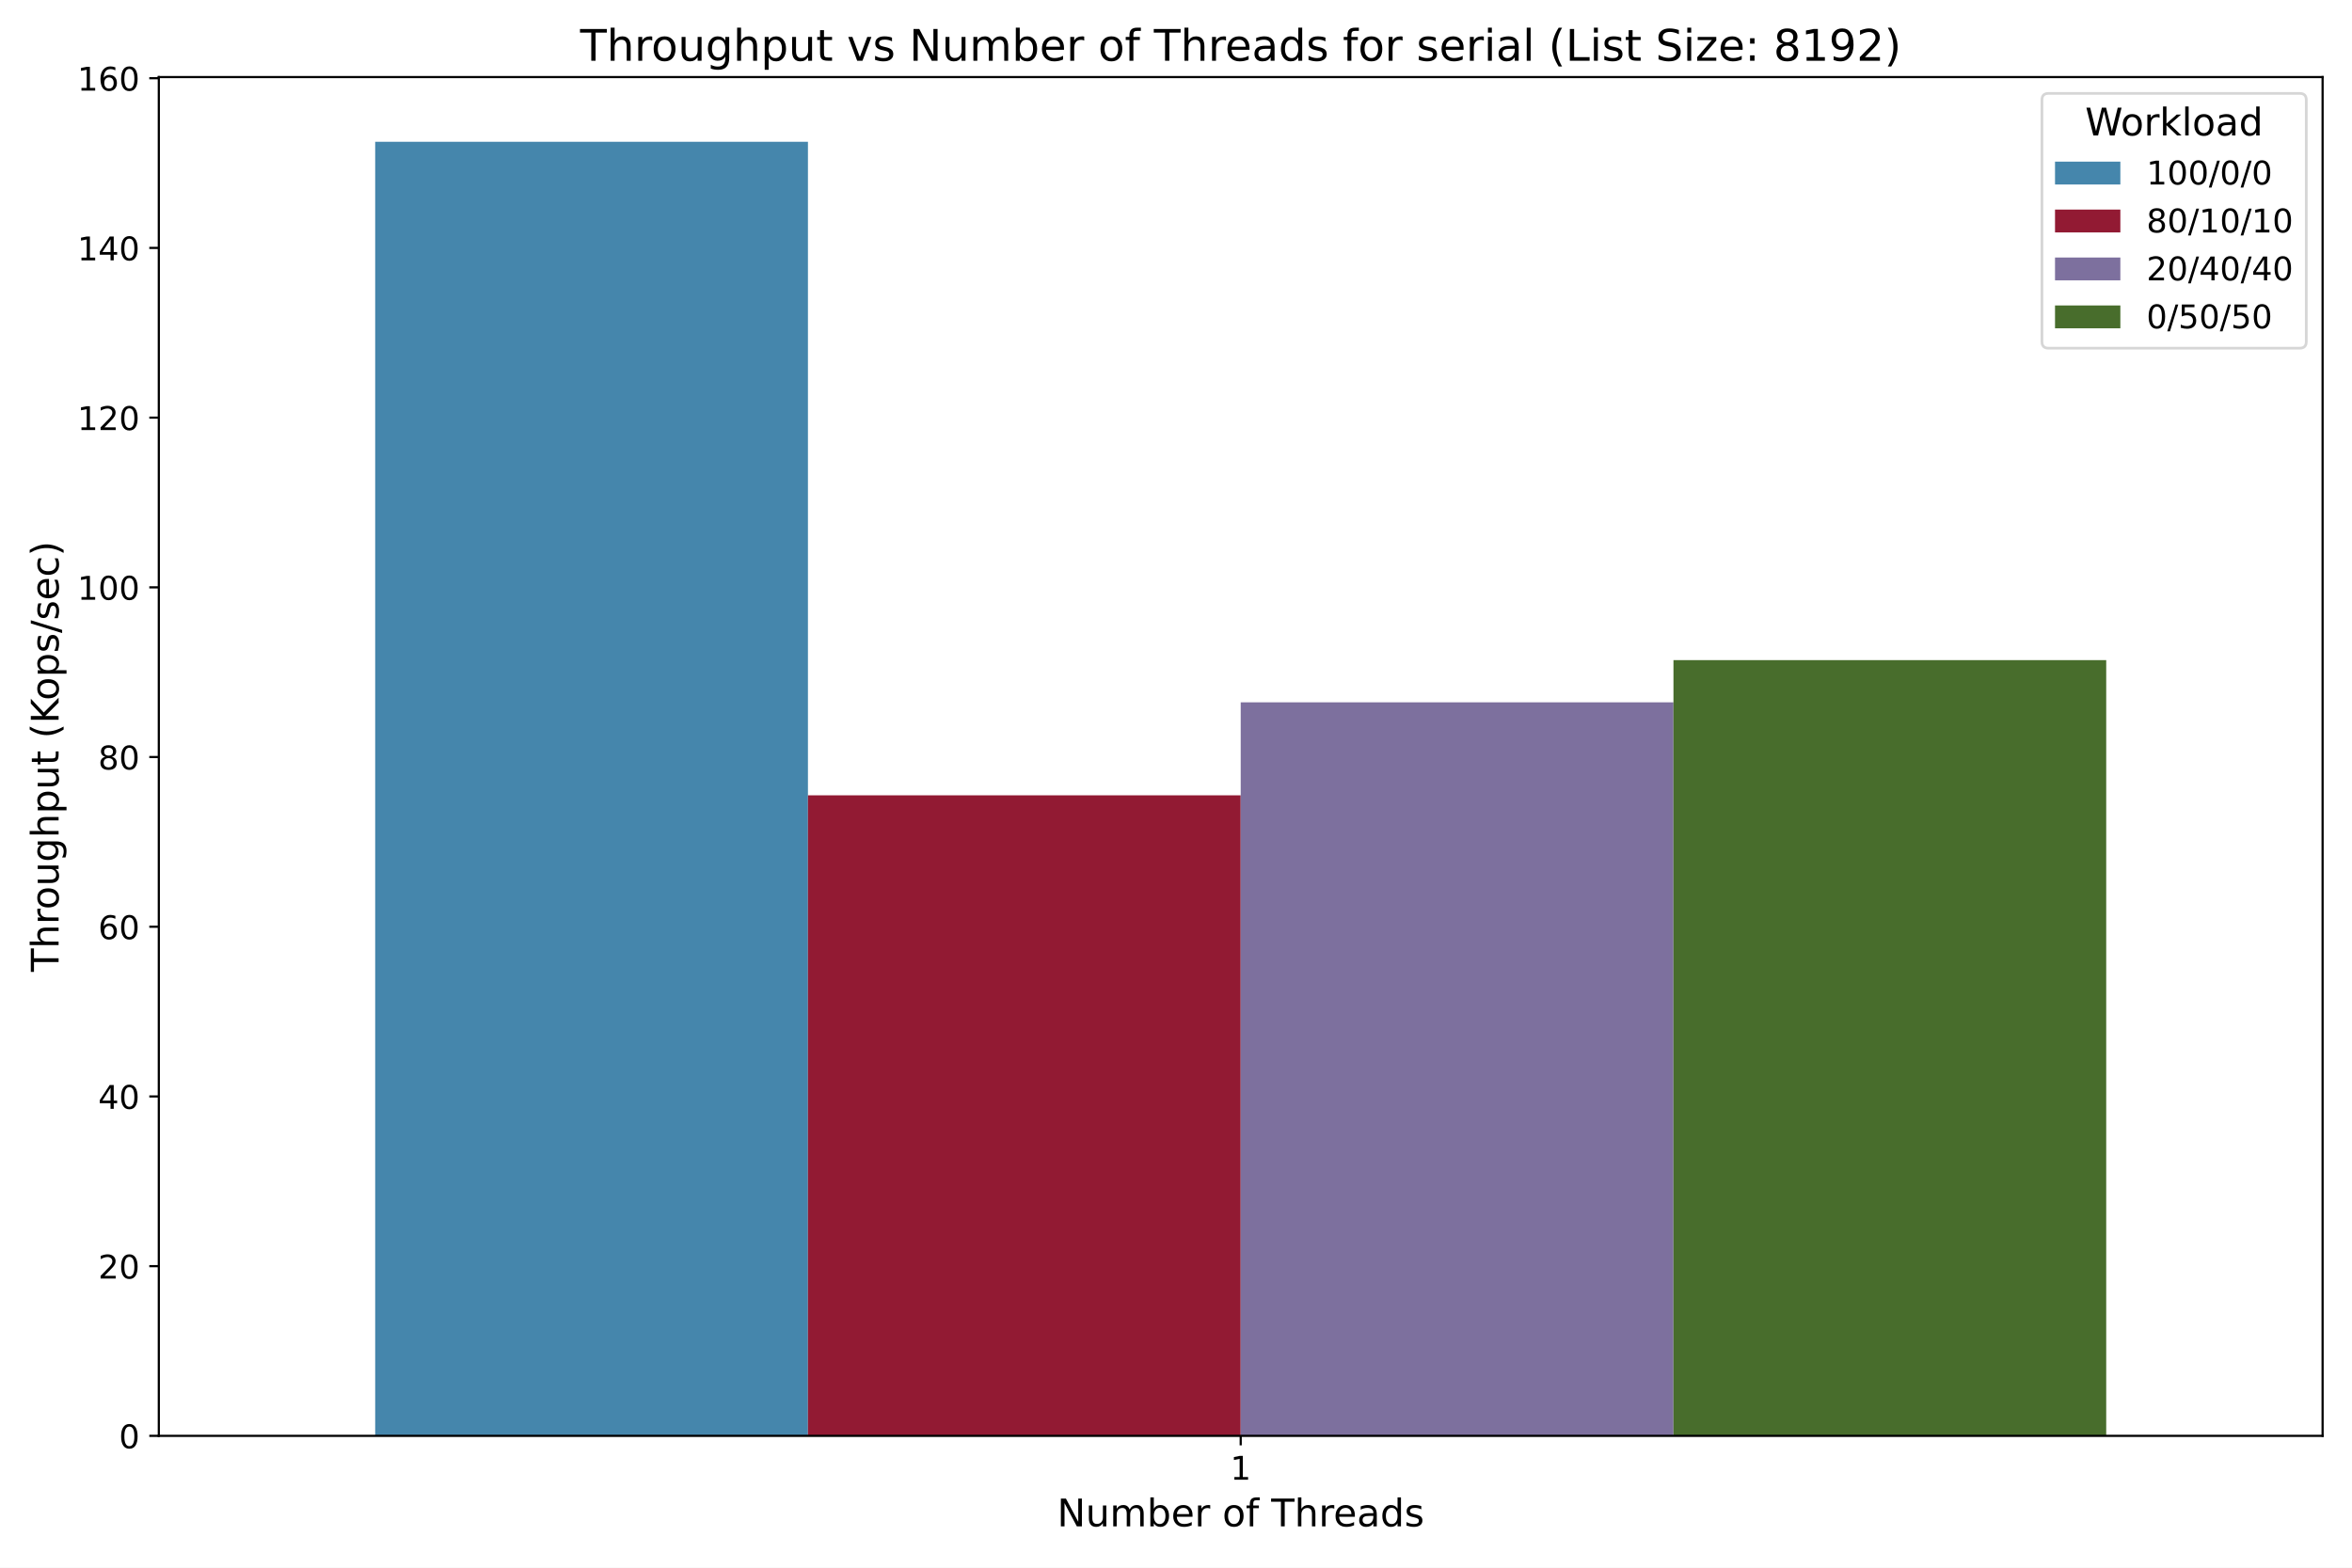
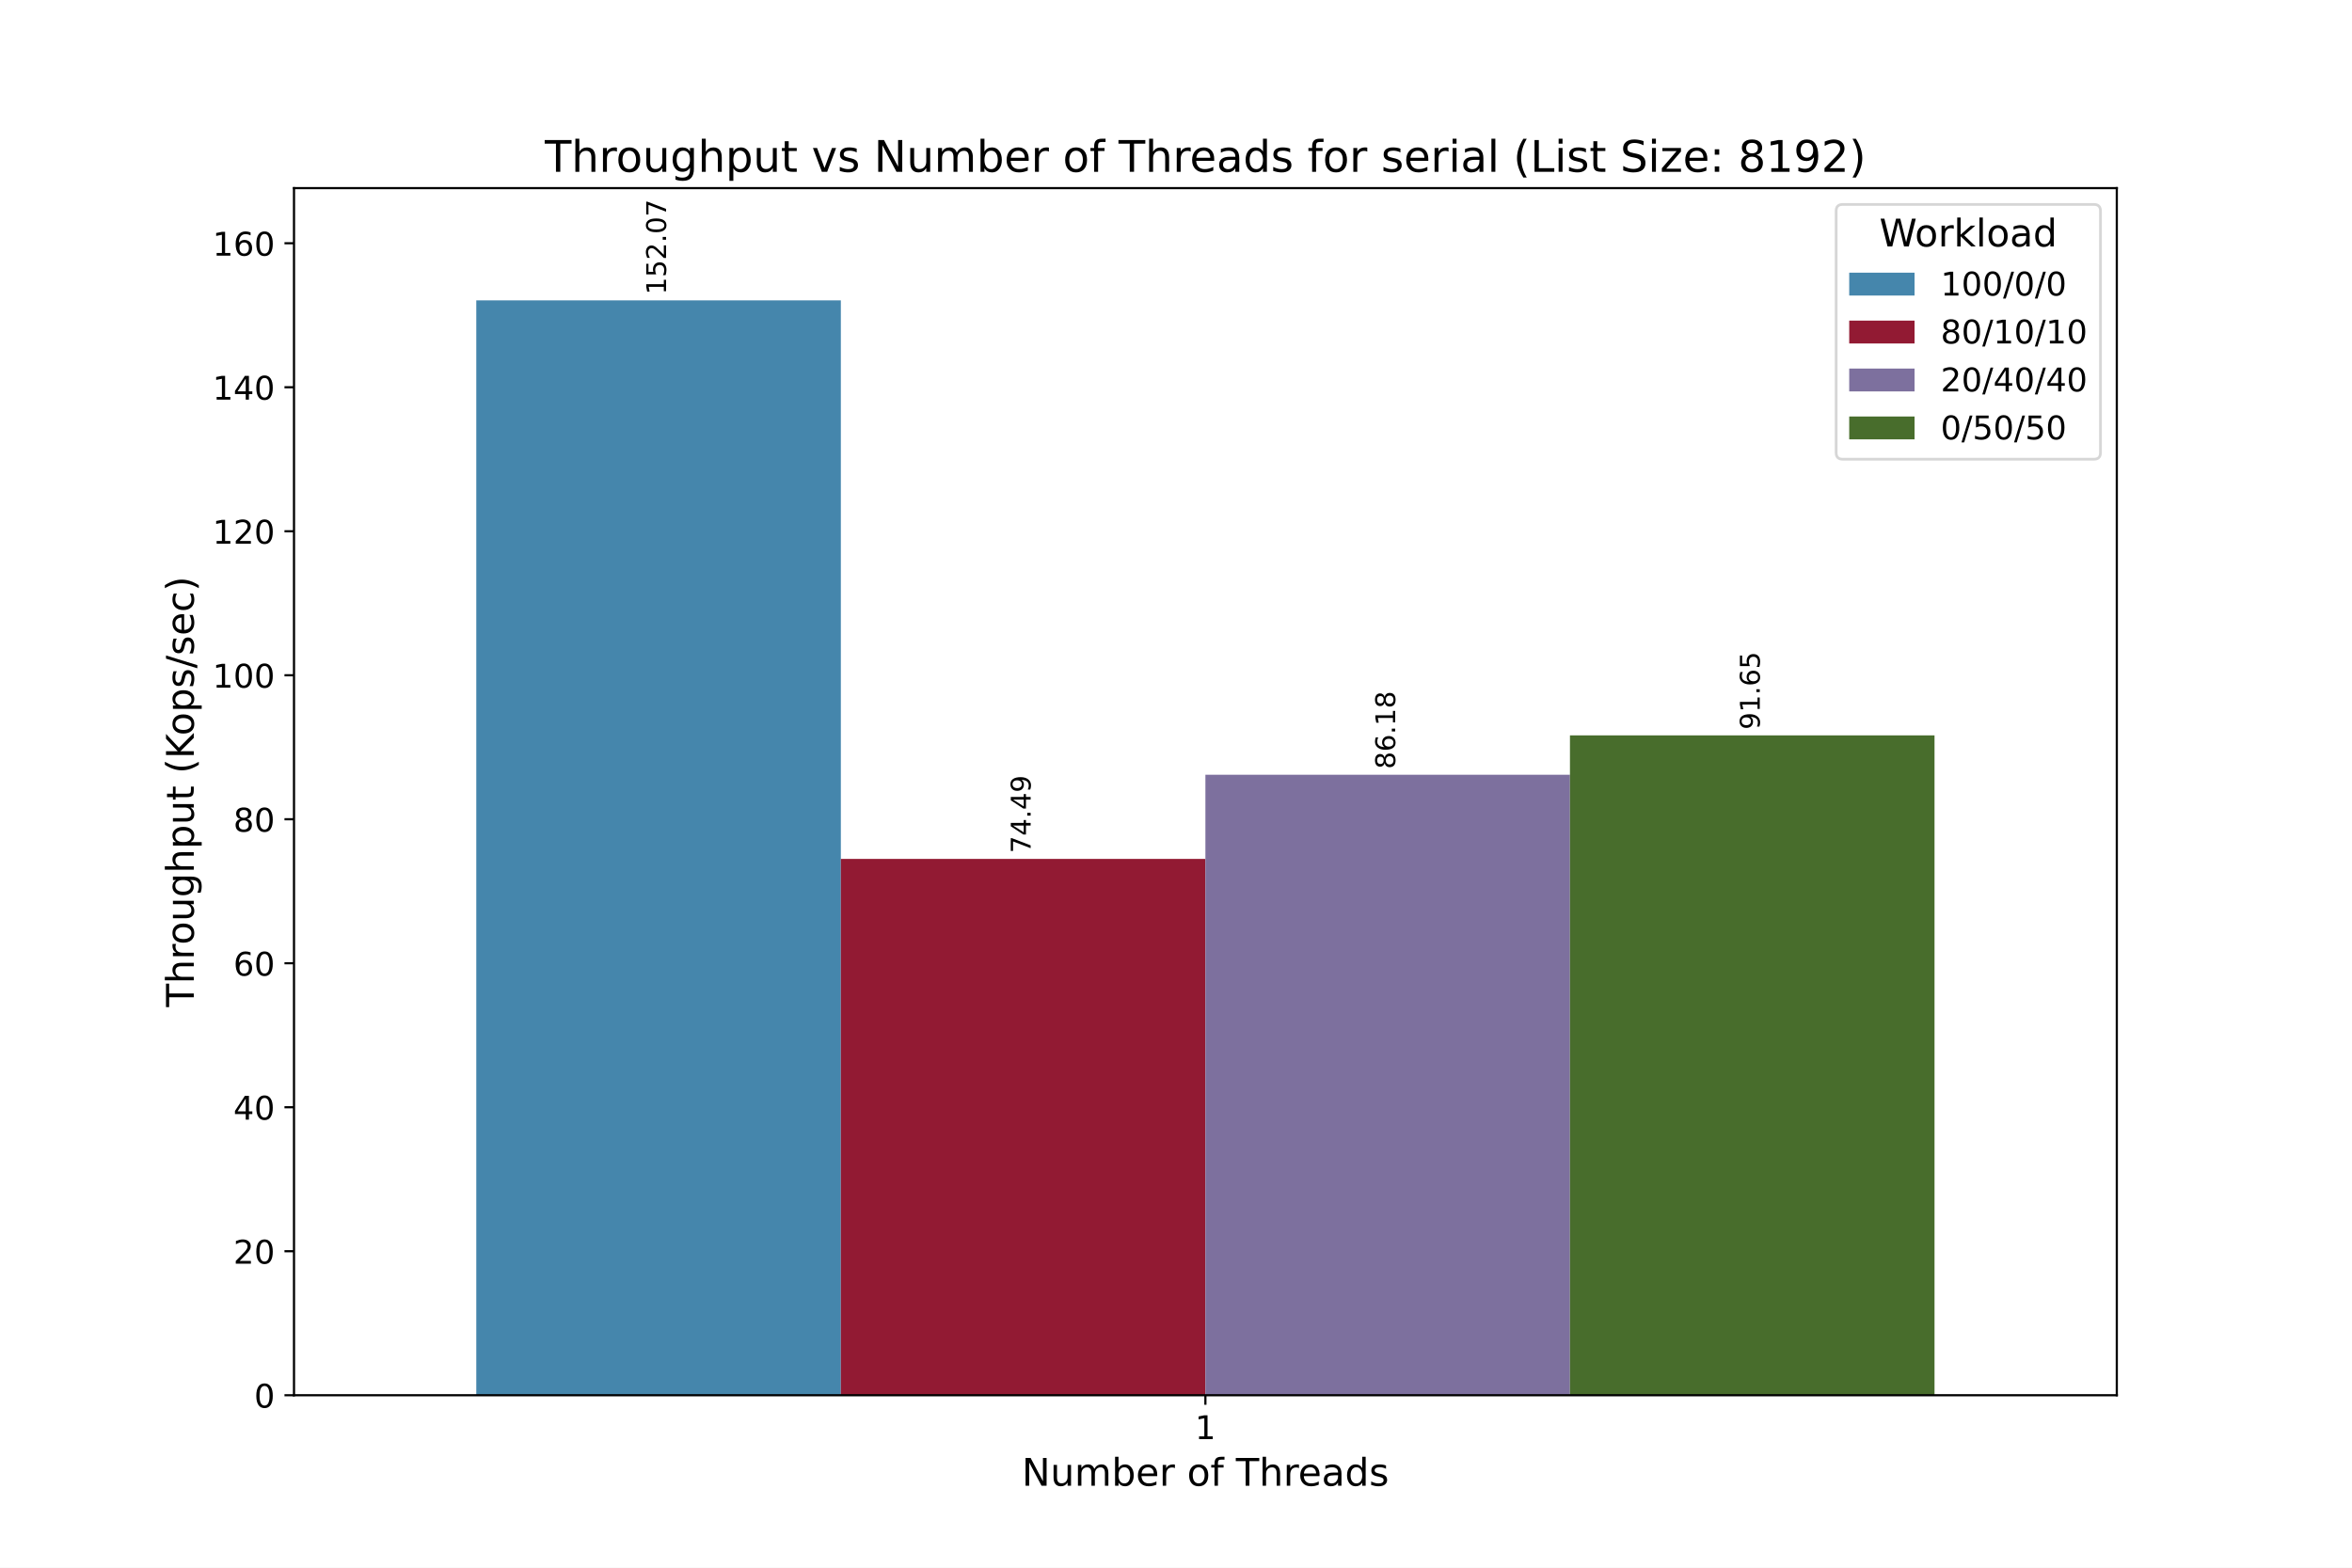
<svg xmlns="http://www.w3.org/2000/svg" xmlns:xlink="http://www.w3.org/1999/xlink" width="864pt" height="576pt" viewBox="0 0 864 576" version="1.1">
  <defs>
    <style type="text/css">*{stroke-linejoin: round; stroke-linecap: butt}</style>
  </defs>
  <g id="figure_1">
    <g id="patch_1">
      <path d="M 0 576  L 864 576  L 864 0  L 0 0  z " style="fill: #ffffff" />
    </g>
    <g id="axes_1">
      <g id="patch_2">
-         <path d="M 58.34 527.56  L 853.2 527.56  L 853.2 28.32  L 58.34 28.32  z " style="fill: #ffffff" />
+         <path d="M 108 512.64  L 777.6 512.64  L 777.6 69.12  L 108 69.12  z " style="fill: #ffffff" />
      </g>
      <g id="patch_3">
-         <path d="M 137.826 527.56  L 296.798 527.56  L 296.798 52.093  L 137.826 52.093  z " clip-path="url(#p1620cf56f3)" style="fill: #4586ac" />
+         <path d="M 174.96 512.64  L 308.88 512.64  L 308.88 110.354  L 174.96 110.354  z " clip-path="url(#p31a8558751)" style="fill: #4586ac" />
      </g>
      <g id="patch_4">
-         <path d="M 296.798 527.56  L 455.77 527.56  L 455.77 292.212  L 296.798 292.212  z " clip-path="url(#p1620cf56f3)" style="fill: #921a33" />
+         <path d="M 308.88 512.64  L 442.8 512.64  L 442.8 315.584  L 308.88 315.584  z " clip-path="url(#p31a8558751)" style="fill: #921a33" />
      </g>
      <g id="patch_5">
-         <path d="M 455.77 527.56  L 614.742 527.56  L 614.742 258.043  L 455.77 258.043  z " clip-path="url(#p1620cf56f3)" style="fill: #7d709e" />
+         <path d="M 442.8 512.64  L 576.72 512.64  L 576.72 284.66  L 442.8 284.66  z " clip-path="url(#p31a8558751)" style="fill: #7d709e" />
      </g>
      <g id="patch_6">
-         <path d="M 614.742 527.56  L 773.714 527.56  L 773.714 242.548  L 614.742 242.548  z " clip-path="url(#p1620cf56f3)" style="fill: #486d2c" />
+         <path d="M 576.72 512.64  L 710.64 512.64  L 710.64 270.189  L 576.72 270.189  z " clip-path="url(#p31a8558751)" style="fill: #486d2c" />
      </g>
      <g id="patch_7">
-         <path d="M 455.77 527.56  L 455.77 527.56  L 455.77 527.56  L 455.77 527.56  z " clip-path="url(#p1620cf56f3)" style="fill: #4586ac" />
+         <path d="M 442.8 512.64  L 442.8 512.64  L 442.8 512.64  L 442.8 512.64  z " clip-path="url(#p31a8558751)" style="fill: #4586ac" />
      </g>
      <g id="patch_8">
-         <path d="M 455.77 527.56  L 455.77 527.56  L 455.77 527.56  L 455.77 527.56  z " clip-path="url(#p1620cf56f3)" style="fill: #921a33" />
+         <path d="M 442.8 512.64  L 442.8 512.64  L 442.8 512.64  L 442.8 512.64  z " clip-path="url(#p31a8558751)" style="fill: #921a33" />
      </g>
      <g id="patch_9">
-         <path d="M 455.77 527.56  L 455.77 527.56  L 455.77 527.56  L 455.77 527.56  z " clip-path="url(#p1620cf56f3)" style="fill: #7d709e" />
+         <path d="M 442.8 512.64  L 442.8 512.64  L 442.8 512.64  L 442.8 512.64  z " clip-path="url(#p31a8558751)" style="fill: #7d709e" />
      </g>
      <g id="patch_10">
-         <path d="M 455.77 527.56  L 455.77 527.56  L 455.77 527.56  L 455.77 527.56  z " clip-path="url(#p1620cf56f3)" style="fill: #486d2c" />
+         <path d="M 442.8 512.64  L 442.8 512.64  L 442.8 512.64  L 442.8 512.64  z " clip-path="url(#p31a8558751)" style="fill: #486d2c" />
      </g>
      <g id="matplotlib.axis_1">
        <g id="xtick_1">
          <g id="line2d_1">
            <defs>
-               <path id="m65a000c7be" d="M 0 0  L 0 3.5  " style="stroke: #000000; stroke-width: 0.8" />
+               <path id="m725645583b" d="M 0 0  L 0 3.5  " style="stroke: #000000; stroke-width: 0.8" />
            </defs>
            <g>
-               <use xlink:href="#m65a000c7be" x="455.77" y="527.56" style="stroke: #000000; stroke-width: 0.8" />
+               <use xlink:href="#m725645583b" x="442.8" y="512.64" style="stroke: #000000; stroke-width: 0.8" />
            </g>
          </g>
          <g id="text_1">
-             <g transform="translate(451.9525 543.6781) scale(0.12 -0.12)">
+             <g transform="translate(438.9825 528.7581) scale(0.12 -0.12)">
              <defs>
                <path id="DejaVuSans-31" d="M 794 531  L 1825 531  L 1825 4091  L 703 3866  L 703 4441  L 1819 4666  L 2450 4666  L 2450 531  L 3481 531  L 3481 0  L 794 0  L 794 531  z " transform="scale(0.015625)" />
              </defs>
              <use xlink:href="#DejaVuSans-31" />
            </g>
          </g>
        </g>
        <g id="text_2">
-           <g transform="translate(388.3338 560.8116) scale(0.14 -0.14)">
+           <g transform="translate(375.3637 545.8916) scale(0.14 -0.14)">
            <defs>
              <path id="DejaVuSans-4e" d="M 628 4666  L 1478 4666  L 3547 763  L 3547 4666  L 4159 4666  L 4159 0  L 3309 0  L 1241 3903  L 1241 0  L 628 0  L 628 4666  z " transform="scale(0.015625)" />
              <path id="DejaVuSans-75" d="M 544 1381  L 544 3500  L 1119 3500  L 1119 1403  Q 1119 906 1312 657  Q 1506 409 1894 409  Q 2359 409 2629 706  Q 2900 1003 2900 1516  L 2900 3500  L 3475 3500  L 3475 0  L 2900 0  L 2900 538  Q 2691 219 2414 64  Q 2138 -91 1772 -91  Q 1169 -91 856 284  Q 544 659 544 1381  z M 1991 3584  L 1991 3584  z " transform="scale(0.015625)" />
              <path id="DejaVuSans-6d" d="M 3328 2828  Q 3544 3216 3844 3400  Q 4144 3584 4550 3584  Q 5097 3584 5394 3201  Q 5691 2819 5691 2113  L 5691 0  L 5113 0  L 5113 2094  Q 5113 2597 4934 2840  Q 4756 3084 4391 3084  Q 3944 3084 3684 2787  Q 3425 2491 3425 1978  L 3425 0  L 2847 0  L 2847 2094  Q 2847 2600 2669 2842  Q 2491 3084 2119 3084  Q 1678 3084 1418 2786  Q 1159 2488 1159 1978  L 1159 0  L 581 0  L 581 3500  L 1159 3500  L 1159 2956  Q 1356 3278 1631 3431  Q 1906 3584 2284 3584  Q 2666 3584 2933 3390  Q 3200 3197 3328 2828  z " transform="scale(0.015625)" />
              <path id="DejaVuSans-62" d="M 3116 1747  Q 3116 2381 2855 2742  Q 2594 3103 2138 3103  Q 1681 3103 1420 2742  Q 1159 2381 1159 1747  Q 1159 1113 1420 752  Q 1681 391 2138 391  Q 2594 391 2855 752  Q 3116 1113 3116 1747  z M 1159 2969  Q 1341 3281 1617 3432  Q 1894 3584 2278 3584  Q 2916 3584 3314 3078  Q 3713 2572 3713 1747  Q 3713 922 3314 415  Q 2916 -91 2278 -91  Q 1894 -91 1617 61  Q 1341 213 1159 525  L 1159 0  L 581 0  L 581 4863  L 1159 4863  L 1159 2969  z " transform="scale(0.015625)" />
              <path id="DejaVuSans-65" d="M 3597 1894  L 3597 1613  L 953 1613  Q 991 1019 1311 708  Q 1631 397 2203 397  Q 2534 397 2845 478  Q 3156 559 3463 722  L 3463 178  Q 3153 47 2828 -22  Q 2503 -91 2169 -91  Q 1331 -91 842 396  Q 353 884 353 1716  Q 353 2575 817 3079  Q 1281 3584 2069 3584  Q 2775 3584 3186 3129  Q 3597 2675 3597 1894  z M 3022 2063  Q 3016 2534 2758 2815  Q 2500 3097 2075 3097  Q 1594 3097 1305 2825  Q 1016 2553 972 2059  L 3022 2063  z " transform="scale(0.015625)" />
              <path id="DejaVuSans-72" d="M 2631 2963  Q 2534 3019 2420 3045  Q 2306 3072 2169 3072  Q 1681 3072 1420 2755  Q 1159 2438 1159 1844  L 1159 0  L 581 0  L 581 3500  L 1159 3500  L 1159 2956  Q 1341 3275 1631 3429  Q 1922 3584 2338 3584  Q 2397 3584 2469 3576  Q 2541 3569 2628 3553  L 2631 2963  z " transform="scale(0.015625)" />
              <path id="DejaVuSans-20" transform="scale(0.015625)" />
              <path id="DejaVuSans-6f" d="M 1959 3097  Q 1497 3097 1228 2736  Q 959 2375 959 1747  Q 959 1119 1226 758  Q 1494 397 1959 397  Q 2419 397 2687 759  Q 2956 1122 2956 1747  Q 2956 2369 2687 2733  Q 2419 3097 1959 3097  z M 1959 3584  Q 2709 3584 3137 3096  Q 3566 2609 3566 1747  Q 3566 888 3137 398  Q 2709 -91 1959 -91  Q 1206 -91 779 398  Q 353 888 353 1747  Q 353 2609 779 3096  Q 1206 3584 1959 3584  z " transform="scale(0.015625)" />
              <path id="DejaVuSans-66" d="M 2375 4863  L 2375 4384  L 1825 4384  Q 1516 4384 1395 4259  Q 1275 4134 1275 3809  L 1275 3500  L 2222 3500  L 2222 3053  L 1275 3053  L 1275 0  L 697 0  L 697 3053  L 147 3053  L 147 3500  L 697 3500  L 697 3744  Q 697 4328 969 4595  Q 1241 4863 1831 4863  L 2375 4863  z " transform="scale(0.015625)" />
              <path id="DejaVuSans-54" d="M -19 4666  L 3928 4666  L 3928 4134  L 2272 4134  L 2272 0  L 1638 0  L 1638 4134  L -19 4134  L -19 4666  z " transform="scale(0.015625)" />
              <path id="DejaVuSans-68" d="M 3513 2113  L 3513 0  L 2938 0  L 2938 2094  Q 2938 2591 2744 2837  Q 2550 3084 2163 3084  Q 1697 3084 1428 2787  Q 1159 2491 1159 1978  L 1159 0  L 581 0  L 581 4863  L 1159 4863  L 1159 2956  Q 1366 3272 1645 3428  Q 1925 3584 2291 3584  Q 2894 3584 3203 3211  Q 3513 2838 3513 2113  z " transform="scale(0.015625)" />
              <path id="DejaVuSans-61" d="M 2194 1759  Q 1497 1759 1228 1600  Q 959 1441 959 1056  Q 959 750 1161 570  Q 1363 391 1709 391  Q 2188 391 2477 730  Q 2766 1069 2766 1631  L 2766 1759  L 2194 1759  z M 3341 1997  L 3341 0  L 2766 0  L 2766 531  Q 2569 213 2275 61  Q 1981 -91 1556 -91  Q 1019 -91 701 211  Q 384 513 384 1019  Q 384 1609 779 1909  Q 1175 2209 1959 2209  L 2766 2209  L 2766 2266  Q 2766 2663 2505 2880  Q 2244 3097 1772 3097  Q 1472 3097 1187 3025  Q 903 2953 641 2809  L 641 3341  Q 956 3463 1253 3523  Q 1550 3584 1831 3584  Q 2591 3584 2966 3190  Q 3341 2797 3341 1997  z " transform="scale(0.015625)" />
              <path id="DejaVuSans-64" d="M 2906 2969  L 2906 4863  L 3481 4863  L 3481 0  L 2906 0  L 2906 525  Q 2725 213 2448 61  Q 2172 -91 1784 -91  Q 1150 -91 751 415  Q 353 922 353 1747  Q 353 2572 751 3078  Q 1150 3584 1784 3584  Q 2172 3584 2448 3432  Q 2725 3281 2906 2969  z M 947 1747  Q 947 1113 1208 752  Q 1469 391 1925 391  Q 2381 391 2643 752  Q 2906 1113 2906 1747  Q 2906 2381 2643 2742  Q 2381 3103 1925 3103  Q 1469 3103 1208 2742  Q 947 2381 947 1747  z " transform="scale(0.015625)" />
              <path id="DejaVuSans-73" d="M 2834 3397  L 2834 2853  Q 2591 2978 2328 3040  Q 2066 3103 1784 3103  Q 1356 3103 1142 2972  Q 928 2841 928 2578  Q 928 2378 1081 2264  Q 1234 2150 1697 2047  L 1894 2003  Q 2506 1872 2764 1633  Q 3022 1394 3022 966  Q 3022 478 2636 193  Q 2250 -91 1575 -91  Q 1294 -91 989 -36  Q 684 19 347 128  L 347 722  Q 666 556 975 473  Q 1284 391 1588 391  Q 1994 391 2212 530  Q 2431 669 2431 922  Q 2431 1156 2273 1281  Q 2116 1406 1581 1522  L 1381 1569  Q 847 1681 609 1914  Q 372 2147 372 2553  Q 372 3047 722 3315  Q 1072 3584 1716 3584  Q 2034 3584 2315 3537  Q 2597 3491 2834 3397  z " transform="scale(0.015625)" />
            </defs>
            <use xlink:href="#DejaVuSans-4e" />
            <use xlink:href="#DejaVuSans-75" x="74.805" />
            <use xlink:href="#DejaVuSans-6d" x="138.184" />
            <use xlink:href="#DejaVuSans-62" x="235.596" />
            <use xlink:href="#DejaVuSans-65" x="299.072" />
            <use xlink:href="#DejaVuSans-72" x="360.596" />
            <use xlink:href="#DejaVuSans-20" x="401.709" />
            <use xlink:href="#DejaVuSans-6f" x="433.496" />
            <use xlink:href="#DejaVuSans-66" x="494.678" />
            <use xlink:href="#DejaVuSans-20" x="529.883" />
            <use xlink:href="#DejaVuSans-54" x="561.67" />
            <use xlink:href="#DejaVuSans-68" x="622.754" />
            <use xlink:href="#DejaVuSans-72" x="686.133" />
            <use xlink:href="#DejaVuSans-65" x="724.996" />
            <use xlink:href="#DejaVuSans-61" x="786.52" />
            <use xlink:href="#DejaVuSans-64" x="847.799" />
            <use xlink:href="#DejaVuSans-73" x="911.275" />
          </g>
        </g>
      </g>
      <g id="matplotlib.axis_2">
        <g id="ytick_1">
          <g id="line2d_2">
            <defs>
-               <path id="mfe650f773d" d="M 0 0  L -3.5 0  " style="stroke: #000000; stroke-width: 0.8" />
+               <path id="m26268c072b" d="M 0 0  L -3.5 0  " style="stroke: #000000; stroke-width: 0.8" />
            </defs>
            <g>
-               <use xlink:href="#mfe650f773d" x="58.34" y="527.56" style="stroke: #000000; stroke-width: 0.8" />
+               <use xlink:href="#m26268c072b" x="108" y="512.64" style="stroke: #000000; stroke-width: 0.8" />
            </g>
          </g>
          <g id="text_3">
-             <g transform="translate(43.705 532.1191) scale(0.12 -0.12)">
+             <g transform="translate(93.365 517.1991) scale(0.12 -0.12)">
              <defs>
                <path id="DejaVuSans-30" d="M 2034 4250  Q 1547 4250 1301 3770  Q 1056 3291 1056 2328  Q 1056 1369 1301 889  Q 1547 409 2034 409  Q 2525 409 2770 889  Q 3016 1369 3016 2328  Q 3016 3291 2770 3770  Q 2525 4250 2034 4250  z M 2034 4750  Q 2819 4750 3233 4129  Q 3647 3509 3647 2328  Q 3647 1150 3233 529  Q 2819 -91 2034 -91  Q 1250 -91 836 529  Q 422 1150 422 2328  Q 422 3509 836 4129  Q 1250 4750 2034 4750  z " transform="scale(0.015625)" />
              </defs>
              <use xlink:href="#DejaVuSans-30" />
            </g>
          </g>
        </g>
        <g id="ytick_2">
          <g id="line2d_3">
            <g>
-               <use xlink:href="#mfe650f773d" x="58.34" y="465.208" style="stroke: #000000; stroke-width: 0.8" />
+               <use xlink:href="#m26268c072b" x="108" y="459.732" style="stroke: #000000; stroke-width: 0.8" />
            </g>
          </g>
          <g id="text_4">
-             <g transform="translate(36.07 469.7669) scale(0.12 -0.12)">
+             <g transform="translate(85.73 464.2911) scale(0.12 -0.12)">
              <defs>
                <path id="DejaVuSans-32" d="M 1228 531  L 3431 531  L 3431 0  L 469 0  L 469 531  Q 828 903 1448 1529  Q 2069 2156 2228 2338  Q 2531 2678 2651 2914  Q 2772 3150 2772 3378  Q 2772 3750 2511 3984  Q 2250 4219 1831 4219  Q 1534 4219 1204 4116  Q 875 4013 500 3803  L 500 4441  Q 881 4594 1212 4672  Q 1544 4750 1819 4750  Q 2544 4750 2975 4387  Q 3406 4025 3406 3419  Q 3406 3131 3298 2873  Q 3191 2616 2906 2266  Q 2828 2175 2409 1742  Q 1991 1309 1228 531  z " transform="scale(0.015625)" />
              </defs>
              <use xlink:href="#DejaVuSans-32" />
              <use xlink:href="#DejaVuSans-30" x="63.623" />
            </g>
          </g>
        </g>
        <g id="ytick_3">
          <g id="line2d_4">
            <g>
-               <use xlink:href="#mfe650f773d" x="58.34" y="402.856" style="stroke: #000000; stroke-width: 0.8" />
+               <use xlink:href="#m26268c072b" x="108" y="406.824" style="stroke: #000000; stroke-width: 0.8" />
            </g>
          </g>
          <g id="text_5">
-             <g transform="translate(36.07 407.4147) scale(0.12 -0.12)">
+             <g transform="translate(85.73 411.3831) scale(0.12 -0.12)">
              <defs>
                <path id="DejaVuSans-34" d="M 2419 4116  L 825 1625  L 2419 1625  L 2419 4116  z M 2253 4666  L 3047 4666  L 3047 1625  L 3713 1625  L 3713 1100  L 3047 1100  L 3047 0  L 2419 0  L 2419 1100  L 313 1100  L 313 1709  L 2253 4666  z " transform="scale(0.015625)" />
              </defs>
              <use xlink:href="#DejaVuSans-34" />
              <use xlink:href="#DejaVuSans-30" x="63.623" />
            </g>
          </g>
        </g>
        <g id="ytick_4">
          <g id="line2d_5">
            <g>
-               <use xlink:href="#mfe650f773d" x="58.34" y="340.503" style="stroke: #000000; stroke-width: 0.8" />
+               <use xlink:href="#m26268c072b" x="108" y="353.916" style="stroke: #000000; stroke-width: 0.8" />
            </g>
          </g>
          <g id="text_6">
-             <g transform="translate(36.07 345.0625) scale(0.12 -0.12)">
+             <g transform="translate(85.73 358.4752) scale(0.12 -0.12)">
              <defs>
                <path id="DejaVuSans-36" d="M 2113 2584  Q 1688 2584 1439 2293  Q 1191 2003 1191 1497  Q 1191 994 1439 701  Q 1688 409 2113 409  Q 2538 409 2786 701  Q 3034 994 3034 1497  Q 3034 2003 2786 2293  Q 2538 2584 2113 2584  z M 3366 4563  L 3366 3988  Q 3128 4100 2886 4159  Q 2644 4219 2406 4219  Q 1781 4219 1451 3797  Q 1122 3375 1075 2522  Q 1259 2794 1537 2939  Q 1816 3084 2150 3084  Q 2853 3084 3261 2657  Q 3669 2231 3669 1497  Q 3669 778 3244 343  Q 2819 -91 2113 -91  Q 1303 -91 875 529  Q 447 1150 447 2328  Q 447 3434 972 4092  Q 1497 4750 2381 4750  Q 2619 4750 2861 4703  Q 3103 4656 3366 4563  z " transform="scale(0.015625)" />
              </defs>
              <use xlink:href="#DejaVuSans-36" />
              <use xlink:href="#DejaVuSans-30" x="63.623" />
            </g>
          </g>
        </g>
        <g id="ytick_5">
          <g id="line2d_6">
            <g>
-               <use xlink:href="#mfe650f773d" x="58.34" y="278.151" style="stroke: #000000; stroke-width: 0.8" />
+               <use xlink:href="#m26268c072b" x="108" y="301.008" style="stroke: #000000; stroke-width: 0.8" />
            </g>
          </g>
          <g id="text_7">
-             <g transform="translate(36.07 282.7103) scale(0.12 -0.12)">
+             <g transform="translate(85.73 305.5672) scale(0.12 -0.12)">
              <defs>
                <path id="DejaVuSans-38" d="M 2034 2216  Q 1584 2216 1326 1975  Q 1069 1734 1069 1313  Q 1069 891 1326 650  Q 1584 409 2034 409  Q 2484 409 2743 651  Q 3003 894 3003 1313  Q 3003 1734 2745 1975  Q 2488 2216 2034 2216  z M 1403 2484  Q 997 2584 770 2862  Q 544 3141 544 3541  Q 544 4100 942 4425  Q 1341 4750 2034 4750  Q 2731 4750 3128 4425  Q 3525 4100 3525 3541  Q 3525 3141 3298 2862  Q 3072 2584 2669 2484  Q 3125 2378 3379 2068  Q 3634 1759 3634 1313  Q 3634 634 3220 271  Q 2806 -91 2034 -91  Q 1263 -91 848 271  Q 434 634 434 1313  Q 434 1759 690 2068  Q 947 2378 1403 2484  z M 1172 3481  Q 1172 3119 1398 2916  Q 1625 2713 2034 2713  Q 2441 2713 2670 2916  Q 2900 3119 2900 3481  Q 2900 3844 2670 4047  Q 2441 4250 2034 4250  Q 1625 4250 1398 4047  Q 1172 3844 1172 3481  z " transform="scale(0.015625)" />
              </defs>
              <use xlink:href="#DejaVuSans-38" />
              <use xlink:href="#DejaVuSans-30" x="63.623" />
            </g>
          </g>
        </g>
        <g id="ytick_6">
          <g id="line2d_7">
            <g>
-               <use xlink:href="#mfe650f773d" x="58.34" y="215.799" style="stroke: #000000; stroke-width: 0.8" />
+               <use xlink:href="#m26268c072b" x="108" y="248.1" style="stroke: #000000; stroke-width: 0.8" />
            </g>
          </g>
          <g id="text_8">
-             <g transform="translate(28.435 220.3581) scale(0.12 -0.12)">
+             <g transform="translate(78.095 252.6592) scale(0.12 -0.12)">
              <use xlink:href="#DejaVuSans-31" />
              <use xlink:href="#DejaVuSans-30" x="63.623" />
              <use xlink:href="#DejaVuSans-30" x="127.246" />
            </g>
          </g>
        </g>
        <g id="ytick_7">
          <g id="line2d_8">
            <g>
-               <use xlink:href="#mfe650f773d" x="58.34" y="153.447" style="stroke: #000000; stroke-width: 0.8" />
+               <use xlink:href="#m26268c072b" x="108" y="195.192" style="stroke: #000000; stroke-width: 0.8" />
            </g>
          </g>
          <g id="text_9">
-             <g transform="translate(28.435 158.0059) scale(0.12 -0.12)">
+             <g transform="translate(78.095 199.7513) scale(0.12 -0.12)">
              <use xlink:href="#DejaVuSans-31" />
              <use xlink:href="#DejaVuSans-32" x="63.623" />
              <use xlink:href="#DejaVuSans-30" x="127.246" />
            </g>
          </g>
        </g>
        <g id="ytick_8">
          <g id="line2d_9">
            <g>
-               <use xlink:href="#mfe650f773d" x="58.34" y="91.095" style="stroke: #000000; stroke-width: 0.8" />
+               <use xlink:href="#m26268c072b" x="108" y="142.284" style="stroke: #000000; stroke-width: 0.8" />
            </g>
          </g>
          <g id="text_10">
-             <g transform="translate(28.435 95.65369) scale(0.12 -0.12)">
+             <g transform="translate(78.095 146.8433) scale(0.12 -0.12)">
              <use xlink:href="#DejaVuSans-31" />
              <use xlink:href="#DejaVuSans-34" x="63.623" />
              <use xlink:href="#DejaVuSans-30" x="127.246" />
            </g>
          </g>
        </g>
        <g id="ytick_9">
          <g id="line2d_10">
            <g>
-               <use xlink:href="#mfe650f773d" x="58.34" y="28.742" style="stroke: #000000; stroke-width: 0.8" />
+               <use xlink:href="#m26268c072b" x="108" y="89.376" style="stroke: #000000; stroke-width: 0.8" />
            </g>
          </g>
          <g id="text_11">
-             <g transform="translate(28.435 33.3015) scale(0.12 -0.12)">
+             <g transform="translate(78.095 93.93534) scale(0.12 -0.12)">
              <use xlink:href="#DejaVuSans-31" />
              <use xlink:href="#DejaVuSans-36" x="63.623" />
              <use xlink:href="#DejaVuSans-30" x="127.246" />
            </g>
          </g>
        </g>
        <g id="text_12">
-           <g transform="translate(21.52344 357.0575) rotate(-90) scale(0.14 -0.14)">
+           <g transform="translate(71.18344 369.9975) rotate(-90) scale(0.14 -0.14)">
            <defs>
              <path id="DejaVuSans-67" d="M 2906 1791  Q 2906 2416 2648 2759  Q 2391 3103 1925 3103  Q 1463 3103 1205 2759  Q 947 2416 947 1791  Q 947 1169 1205 825  Q 1463 481 1925 481  Q 2391 481 2648 825  Q 2906 1169 2906 1791  z M 3481 434  Q 3481 -459 3084 -895  Q 2688 -1331 1869 -1331  Q 1566 -1331 1297 -1286  Q 1028 -1241 775 -1147  L 775 -588  Q 1028 -725 1275 -790  Q 1522 -856 1778 -856  Q 2344 -856 2625 -561  Q 2906 -266 2906 331  L 2906 616  Q 2728 306 2450 153  Q 2172 0 1784 0  Q 1141 0 747 490  Q 353 981 353 1791  Q 353 2603 747 3093  Q 1141 3584 1784 3584  Q 2172 3584 2450 3431  Q 2728 3278 2906 2969  L 2906 3500  L 3481 3500  L 3481 434  z " transform="scale(0.015625)" />
              <path id="DejaVuSans-70" d="M 1159 525  L 1159 -1331  L 581 -1331  L 581 3500  L 1159 3500  L 1159 2969  Q 1341 3281 1617 3432  Q 1894 3584 2278 3584  Q 2916 3584 3314 3078  Q 3713 2572 3713 1747  Q 3713 922 3314 415  Q 2916 -91 2278 -91  Q 1894 -91 1617 61  Q 1341 213 1159 525  z M 3116 1747  Q 3116 2381 2855 2742  Q 2594 3103 2138 3103  Q 1681 3103 1420 2742  Q 1159 2381 1159 1747  Q 1159 1113 1420 752  Q 1681 391 2138 391  Q 2594 391 2855 752  Q 3116 1113 3116 1747  z " transform="scale(0.015625)" />
              <path id="DejaVuSans-74" d="M 1172 4494  L 1172 3500  L 2356 3500  L 2356 3053  L 1172 3053  L 1172 1153  Q 1172 725 1289 603  Q 1406 481 1766 481  L 2356 481  L 2356 0  L 1766 0  Q 1100 0 847 248  Q 594 497 594 1153  L 594 3053  L 172 3053  L 172 3500  L 594 3500  L 594 4494  L 1172 4494  z " transform="scale(0.015625)" />
              <path id="DejaVuSans-28" d="M 1984 4856  Q 1566 4138 1362 3434  Q 1159 2731 1159 2009  Q 1159 1288 1364 580  Q 1569 -128 1984 -844  L 1484 -844  Q 1016 -109 783 600  Q 550 1309 550 2009  Q 550 2706 781 3412  Q 1013 4119 1484 4856  L 1984 4856  z " transform="scale(0.015625)" />
              <path id="DejaVuSans-4b" d="M 628 4666  L 1259 4666  L 1259 2694  L 3353 4666  L 4166 4666  L 1850 2491  L 4331 0  L 3500 0  L 1259 2247  L 1259 0  L 628 0  L 628 4666  z " transform="scale(0.015625)" />
              <path id="DejaVuSans-2f" d="M 1625 4666  L 2156 4666  L 531 -594  L 0 -594  L 1625 4666  z " transform="scale(0.015625)" />
              <path id="DejaVuSans-63" d="M 3122 3366  L 3122 2828  Q 2878 2963 2633 3030  Q 2388 3097 2138 3097  Q 1578 3097 1268 2742  Q 959 2388 959 1747  Q 959 1106 1268 751  Q 1578 397 2138 397  Q 2388 397 2633 464  Q 2878 531 3122 666  L 3122 134  Q 2881 22 2623 -34  Q 2366 -91 2075 -91  Q 1284 -91 818 406  Q 353 903 353 1747  Q 353 2603 823 3093  Q 1294 3584 2113 3584  Q 2378 3584 2631 3529  Q 2884 3475 3122 3366  z " transform="scale(0.015625)" />
              <path id="DejaVuSans-29" d="M 513 4856  L 1013 4856  Q 1481 4119 1714 3412  Q 1947 2706 1947 2009  Q 1947 1309 1714 600  Q 1481 -109 1013 -844  L 513 -844  Q 928 -128 1133 580  Q 1338 1288 1338 2009  Q 1338 2731 1133 3434  Q 928 4138 513 4856  z " transform="scale(0.015625)" />
            </defs>
            <use xlink:href="#DejaVuSans-54" />
            <use xlink:href="#DejaVuSans-68" x="61.084" />
            <use xlink:href="#DejaVuSans-72" x="124.463" />
            <use xlink:href="#DejaVuSans-6f" x="163.326" />
            <use xlink:href="#DejaVuSans-75" x="224.508" />
            <use xlink:href="#DejaVuSans-67" x="287.887" />
            <use xlink:href="#DejaVuSans-68" x="351.363" />
            <use xlink:href="#DejaVuSans-70" x="414.742" />
            <use xlink:href="#DejaVuSans-75" x="478.219" />
            <use xlink:href="#DejaVuSans-74" x="541.598" />
            <use xlink:href="#DejaVuSans-20" x="580.807" />
            <use xlink:href="#DejaVuSans-28" x="612.594" />
            <use xlink:href="#DejaVuSans-4b" x="651.607" />
            <use xlink:href="#DejaVuSans-6f" x="712.184" />
            <use xlink:href="#DejaVuSans-70" x="773.365" />
            <use xlink:href="#DejaVuSans-73" x="836.842" />
            <use xlink:href="#DejaVuSans-2f" x="888.941" />
            <use xlink:href="#DejaVuSans-73" x="922.633" />
            <use xlink:href="#DejaVuSans-65" x="974.732" />
            <use xlink:href="#DejaVuSans-63" x="1036.256" />
            <use xlink:href="#DejaVuSans-29" x="1091.236" />
          </g>
        </g>
      </g>
      <g id="line2d_11">
-         <path clip-path="url(#p1620cf56f3)" style="fill: none; stroke: #424242; stroke-width: 2.25; stroke-linecap: square" />
+         <path clip-path="url(#p31a8558751)" style="fill: none; stroke: #424242; stroke-width: 2.25; stroke-linecap: square" />
      </g>
      <g id="line2d_12">
-         <path clip-path="url(#p1620cf56f3)" style="fill: none; stroke: #424242; stroke-width: 2.25; stroke-linecap: square" />
+         <path clip-path="url(#p31a8558751)" style="fill: none; stroke: #424242; stroke-width: 2.25; stroke-linecap: square" />
      </g>
      <g id="line2d_13">
-         <path clip-path="url(#p1620cf56f3)" style="fill: none; stroke: #424242; stroke-width: 2.25; stroke-linecap: square" />
+         <path clip-path="url(#p31a8558751)" style="fill: none; stroke: #424242; stroke-width: 2.25; stroke-linecap: square" />
      </g>
      <g id="line2d_14">
-         <path clip-path="url(#p1620cf56f3)" style="fill: none; stroke: #424242; stroke-width: 2.25; stroke-linecap: square" />
+         <path clip-path="url(#p31a8558751)" style="fill: none; stroke: #424242; stroke-width: 2.25; stroke-linecap: square" />
      </g>
      <g id="patch_11">
-         <path d="M 58.34 527.56  L 58.34 28.32  " style="fill: none; stroke: #000000; stroke-width: 0.8; stroke-linejoin: miter; stroke-linecap: square" />
+         <path d="M 108 512.64  L 108 69.12  " style="fill: none; stroke: #000000; stroke-width: 0.8; stroke-linejoin: miter; stroke-linecap: square" />
      </g>
      <g id="patch_12">
-         <path d="M 853.2 527.56  L 853.2 28.32  " style="fill: none; stroke: #000000; stroke-width: 0.8; stroke-linejoin: miter; stroke-linecap: square" />
+         <path d="M 777.6 512.64  L 777.6 69.12  " style="fill: none; stroke: #000000; stroke-width: 0.8; stroke-linejoin: miter; stroke-linecap: square" />
      </g>
      <g id="patch_13">
-         <path d="M 58.34 527.56  L 853.2 527.56  " style="fill: none; stroke: #000000; stroke-width: 0.8; stroke-linejoin: miter; stroke-linecap: square" />
+         <path d="M 108 512.64  L 777.6 512.64  " style="fill: none; stroke: #000000; stroke-width: 0.8; stroke-linejoin: miter; stroke-linecap: square" />
      </g>
      <g id="patch_14">
-         <path d="M 58.34 28.32  L 853.2 28.32  " style="fill: none; stroke: #000000; stroke-width: 0.8; stroke-linejoin: miter; stroke-linecap: square" />
+         <path d="M 108 69.12  L 777.6 69.12  " style="fill: none; stroke: #000000; stroke-width: 0.8; stroke-linejoin: miter; stroke-linecap: square" />
      </g>
      <g id="text_13">
-         <g transform="translate(213.1062 22.32) scale(0.16 -0.16)">
+         <g transform="translate(244.6794 108.238) rotate(-90) scale(0.1 -0.1)">
+           <defs>
+             <path id="DejaVuSans-35" d="M 691 4666  L 3169 4666  L 3169 4134  L 1269 4134  L 1269 2991  Q 1406 3038 1543 3061  Q 1681 3084 1819 3084  Q 2600 3084 3056 2656  Q 3513 2228 3513 1497  Q 3513 744 3044 326  Q 2575 -91 1722 -91  Q 1428 -91 1123 -41  Q 819 9 494 109  L 494 744  Q 775 591 1075 516  Q 1375 441 1709 441  Q 2250 441 2565 725  Q 2881 1009 2881 1497  Q 2881 1984 2565 2268  Q 2250 2553 1709 2553  Q 1456 2553 1204 2497  Q 953 2441 691 2322  L 691 4666  z " transform="scale(0.015625)" />
+             <path id="DejaVuSans-2e" d="M 684 794  L 1344 794  L 1344 0  L 684 0  L 684 794  z " transform="scale(0.015625)" />
+             <path id="DejaVuSans-37" d="M 525 4666  L 3525 4666  L 3525 4397  L 1831 0  L 1172 0  L 2766 4134  L 525 4134  L 525 4666  z " transform="scale(0.015625)" />
+           </defs>
+           <use xlink:href="#DejaVuSans-31" />
+           <use xlink:href="#DejaVuSans-35" x="63.623" />
+           <use xlink:href="#DejaVuSans-32" x="127.246" />
+           <use xlink:href="#DejaVuSans-2e" x="190.869" />
+           <use xlink:href="#DejaVuSans-30" x="222.656" />
+           <use xlink:href="#DejaVuSans-37" x="286.279" />
+         </g>
+       </g>
+       <g id="text_14">
+         <g transform="translate(378.5994 313.468) rotate(-90) scale(0.1 -0.1)">
+           <defs>
+             <path id="DejaVuSans-39" d="M 703 97  L 703 672  Q 941 559 1184 500  Q 1428 441 1663 441  Q 2288 441 2617 861  Q 2947 1281 2994 2138  Q 2813 1869 2534 1725  Q 2256 1581 1919 1581  Q 1219 1581 811 2004  Q 403 2428 403 3163  Q 403 3881 828 4315  Q 1253 4750 1959 4750  Q 2769 4750 3195 4129  Q 3622 3509 3622 2328  Q 3622 1225 3098 567  Q 2575 -91 1691 -91  Q 1453 -91 1209 -44  Q 966 3 703 97  z M 1959 2075  Q 2384 2075 2632 2365  Q 2881 2656 2881 3163  Q 2881 3666 2632 3958  Q 2384 4250 1959 4250  Q 1534 4250 1286 3958  Q 1038 3666 1038 3163  Q 1038 2656 1286 2365  Q 1534 2075 1959 2075  z " transform="scale(0.015625)" />
+           </defs>
+           <use xlink:href="#DejaVuSans-37" />
+           <use xlink:href="#DejaVuSans-34" x="63.623" />
+           <use xlink:href="#DejaVuSans-2e" x="127.246" />
+           <use xlink:href="#DejaVuSans-34" x="159.033" />
+           <use xlink:href="#DejaVuSans-39" x="222.656" />
+         </g>
+       </g>
+       <g id="text_15">
+         <g transform="translate(512.5194 282.5433) rotate(-90) scale(0.1 -0.1)">
+           <use xlink:href="#DejaVuSans-38" />
+           <use xlink:href="#DejaVuSans-36" x="63.623" />
+           <use xlink:href="#DejaVuSans-2e" x="127.246" />
+           <use xlink:href="#DejaVuSans-31" x="159.033" />
+           <use xlink:href="#DejaVuSans-38" x="222.656" />
+         </g>
+       </g>
+       <g id="text_16">
+         <g transform="translate(646.4394 268.0729) rotate(-90) scale(0.1 -0.1)">
+           <use xlink:href="#DejaVuSans-39" />
+           <use xlink:href="#DejaVuSans-31" x="63.623" />
+           <use xlink:href="#DejaVuSans-2e" x="127.246" />
+           <use xlink:href="#DejaVuSans-36" x="159.033" />
+           <use xlink:href="#DejaVuSans-35" x="222.656" />
+         </g>
+       </g>
+       <g id="text_17">
+         <g transform="translate(200.1362 63.12) scale(0.16 -0.16)">
          <defs>
            <path id="DejaVuSans-76" d="M 191 3500  L 800 3500  L 1894 563  L 2988 3500  L 3597 3500  L 2284 0  L 1503 0  L 191 3500  z " transform="scale(0.015625)" />
            <path id="DejaVuSans-69" d="M 603 3500  L 1178 3500  L 1178 0  L 603 0  L 603 3500  z M 603 4863  L 1178 4863  L 1178 4134  L 603 4134  L 603 4863  z " transform="scale(0.015625)" />
            <path id="DejaVuSans-6c" d="M 603 4863  L 1178 4863  L 1178 0  L 603 0  L 603 4863  z " transform="scale(0.015625)" />
            <path id="DejaVuSans-4c" d="M 628 4666  L 1259 4666  L 1259 531  L 3531 531  L 3531 0  L 628 0  L 628 4666  z " transform="scale(0.015625)" />
            <path id="DejaVuSans-53" d="M 3425 4513  L 3425 3897  Q 3066 4069 2747 4153  Q 2428 4238 2131 4238  Q 1616 4238 1336 4038  Q 1056 3838 1056 3469  Q 1056 3159 1242 3001  Q 1428 2844 1947 2747  L 2328 2669  Q 3034 2534 3370 2195  Q 3706 1856 3706 1288  Q 3706 609 3251 259  Q 2797 -91 1919 -91  Q 1588 -91 1214 -16  Q 841 59 441 206  L 441 856  Q 825 641 1194 531  Q 1563 422 1919 422  Q 2459 422 2753 634  Q 3047 847 3047 1241  Q 3047 1584 2836 1778  Q 2625 1972 2144 2069  L 1759 2144  Q 1053 2284 737 2584  Q 422 2884 422 3419  Q 422 4038 858 4394  Q 1294 4750 2059 4750  Q 2388 4750 2728 4690  Q 3069 4631 3425 4513  z " transform="scale(0.015625)" />
            <path id="DejaVuSans-7a" d="M 353 3500  L 3084 3500  L 3084 2975  L 922 459  L 3084 459  L 3084 0  L 275 0  L 275 525  L 2438 3041  L 353 3041  L 353 3500  z " transform="scale(0.015625)" />
            <path id="DejaVuSans-3a" d="M 750 794  L 1409 794  L 1409 0  L 750 0  L 750 794  z M 750 3309  L 1409 3309  L 1409 2516  L 750 2516  L 750 3309  z " transform="scale(0.015625)" />
-             <path id="DejaVuSans-39" d="M 703 97  L 703 672  Q 941 559 1184 500  Q 1428 441 1663 441  Q 2288 441 2617 861  Q 2947 1281 2994 2138  Q 2813 1869 2534 1725  Q 2256 1581 1919 1581  Q 1219 1581 811 2004  Q 403 2428 403 3163  Q 403 3881 828 4315  Q 1253 4750 1959 4750  Q 2769 4750 3195 4129  Q 3622 3509 3622 2328  Q 3622 1225 3098 567  Q 2575 -91 1691 -91  Q 1453 -91 1209 -44  Q 966 3 703 97  z M 1959 2075  Q 2384 2075 2632 2365  Q 2881 2656 2881 3163  Q 2881 3666 2632 3958  Q 2384 4250 1959 4250  Q 1534 4250 1286 3958  Q 1038 3666 1038 3163  Q 1038 2656 1286 2365  Q 1534 2075 1959 2075  z " transform="scale(0.015625)" />
          </defs>
          <use xlink:href="#DejaVuSans-54" />
          <use xlink:href="#DejaVuSans-68" x="61.084" />
          <use xlink:href="#DejaVuSans-72" x="124.463" />
          <use xlink:href="#DejaVuSans-6f" x="163.326" />
          <use xlink:href="#DejaVuSans-75" x="224.508" />
          <use xlink:href="#DejaVuSans-67" x="287.887" />
          <use xlink:href="#DejaVuSans-68" x="351.363" />
          <use xlink:href="#DejaVuSans-70" x="414.742" />
          <use xlink:href="#DejaVuSans-75" x="478.219" />
          <use xlink:href="#DejaVuSans-74" x="541.598" />
          <use xlink:href="#DejaVuSans-20" x="580.807" />
          <use xlink:href="#DejaVuSans-76" x="612.594" />
          <use xlink:href="#DejaVuSans-73" x="671.773" />
          <use xlink:href="#DejaVuSans-20" x="723.873" />
          <use xlink:href="#DejaVuSans-4e" x="755.66" />
          <use xlink:href="#DejaVuSans-75" x="830.465" />
          <use xlink:href="#DejaVuSans-6d" x="893.844" />
          <use xlink:href="#DejaVuSans-62" x="991.256" />
          <use xlink:href="#DejaVuSans-65" x="1054.732" />
          <use xlink:href="#DejaVuSans-72" x="1116.256" />
          <use xlink:href="#DejaVuSans-20" x="1157.369" />
          <use xlink:href="#DejaVuSans-6f" x="1189.156" />
          <use xlink:href="#DejaVuSans-66" x="1250.338" />
          <use xlink:href="#DejaVuSans-20" x="1285.543" />
          <use xlink:href="#DejaVuSans-54" x="1317.33" />
          <use xlink:href="#DejaVuSans-68" x="1378.414" />
          <use xlink:href="#DejaVuSans-72" x="1441.793" />
          <use xlink:href="#DejaVuSans-65" x="1480.656" />
          <use xlink:href="#DejaVuSans-61" x="1542.18" />
          <use xlink:href="#DejaVuSans-64" x="1603.459" />
          <use xlink:href="#DejaVuSans-73" x="1666.936" />
          <use xlink:href="#DejaVuSans-20" x="1719.035" />
          <use xlink:href="#DejaVuSans-66" x="1750.822" />
          <use xlink:href="#DejaVuSans-6f" x="1786.027" />
          <use xlink:href="#DejaVuSans-72" x="1847.209" />
          <use xlink:href="#DejaVuSans-20" x="1888.322" />
          <use xlink:href="#DejaVuSans-73" x="1920.109" />
          <use xlink:href="#DejaVuSans-65" x="1972.209" />
          <use xlink:href="#DejaVuSans-72" x="2033.732" />
          <use xlink:href="#DejaVuSans-69" x="2074.846" />
          <use xlink:href="#DejaVuSans-61" x="2102.629" />
          <use xlink:href="#DejaVuSans-6c" x="2163.908" />
          <use xlink:href="#DejaVuSans-20" x="2191.691" />
          <use xlink:href="#DejaVuSans-28" x="2223.479" />
          <use xlink:href="#DejaVuSans-4c" x="2262.492" />
          <use xlink:href="#DejaVuSans-69" x="2318.205" />
          <use xlink:href="#DejaVuSans-73" x="2345.988" />
          <use xlink:href="#DejaVuSans-74" x="2398.088" />
          <use xlink:href="#DejaVuSans-20" x="2437.297" />
          <use xlink:href="#DejaVuSans-53" x="2469.084" />
          <use xlink:href="#DejaVuSans-69" x="2532.561" />
          <use xlink:href="#DejaVuSans-7a" x="2560.344" />
          <use xlink:href="#DejaVuSans-65" x="2612.834" />
          <use xlink:href="#DejaVuSans-3a" x="2674.357" />
          <use xlink:href="#DejaVuSans-20" x="2708.049" />
          <use xlink:href="#DejaVuSans-38" x="2739.836" />
          <use xlink:href="#DejaVuSans-31" x="2803.459" />
          <use xlink:href="#DejaVuSans-39" x="2867.082" />
          <use xlink:href="#DejaVuSans-32" x="2930.705" />
          <use xlink:href="#DejaVuSans-29" x="2994.328" />
        </g>
      </g>
      <g id="legend_1">
        <g id="patch_15">
-           <path d="M 752.505 127.924  L 844.8 127.924  Q 847.2 127.924 847.2 125.524  L 847.2 36.72  Q 847.2 34.32 844.8 34.32  L 752.505 34.32  Q 750.105 34.32 750.105 36.72  L 750.105 125.524  Q 750.105 127.924 752.505 127.924  z " style="fill: #ffffff; opacity: 0.8; stroke: #cccccc; stroke-linejoin: miter" />
-         </g>
-         <g id="text_14">
-           <g transform="translate(765.9669 49.75781) scale(0.14 -0.14)">
+           <path d="M 676.905 168.724  L 769.2 168.724  Q 771.6 168.724 771.6 166.324  L 771.6 77.52  Q 771.6 75.12 769.2 75.12  L 676.905 75.12  Q 674.505 75.12 674.505 77.52  L 674.505 166.324  Q 674.505 168.724 676.905 168.724  z " style="fill: #ffffff; opacity: 0.8; stroke: #cccccc; stroke-linejoin: miter" />
+         </g>
+         <g id="text_18">
+           <g transform="translate(690.3669 90.55781) scale(0.14 -0.14)">
            <defs>
              <path id="DejaVuSans-57" d="M 213 4666  L 850 4666  L 1831 722  L 2809 4666  L 3519 4666  L 4500 722  L 5478 4666  L 6119 4666  L 4947 0  L 4153 0  L 3169 4050  L 2175 0  L 1381 0  L 213 4666  z " transform="scale(0.015625)" />
              <path id="DejaVuSans-6b" d="M 581 4863  L 1159 4863  L 1159 1991  L 2875 3500  L 3609 3500  L 1753 1863  L 3688 0  L 2938 0  L 1159 1709  L 1159 0  L 581 0  L 581 4863  z " transform="scale(0.015625)" />
            </defs>
            <use xlink:href="#DejaVuSans-57" />
            <use xlink:href="#DejaVuSans-6f" x="93.002" />
            <use xlink:href="#DejaVuSans-72" x="154.184" />
            <use xlink:href="#DejaVuSans-6b" x="195.297" />
            <use xlink:href="#DejaVuSans-6c" x="253.207" />
            <use xlink:href="#DejaVuSans-6f" x="280.99" />
            <use xlink:href="#DejaVuSans-61" x="342.172" />
            <use xlink:href="#DejaVuSans-64" x="403.451" />
          </g>
        </g>
        <g id="patch_16">
-           <path d="M 754.905 67.787  L 778.905 67.787  L 778.905 59.388  L 754.905 59.388  z " style="fill: #4586ac" />
-         </g>
-         <g id="text_15">
-           <g transform="translate(788.505 67.7875) scale(0.12 -0.12)">
+           <path d="M 679.305 108.588  L 703.305 108.588  L 703.305 100.188  L 679.305 100.188  z " style="fill: #4586ac" />
+         </g>
+         <g id="text_19">
+           <g transform="translate(712.905 108.5875) scale(0.12 -0.12)">
            <use xlink:href="#DejaVuSans-31" />
            <use xlink:href="#DejaVuSans-30" x="63.623" />
            <use xlink:href="#DejaVuSans-30" x="127.246" />
            <use xlink:href="#DejaVuSans-2f" x="190.869" />
            <use xlink:href="#DejaVuSans-30" x="224.561" />
            <use xlink:href="#DejaVuSans-2f" x="288.184" />
            <use xlink:href="#DejaVuSans-30" x="321.875" />
          </g>
        </g>
        <g id="patch_17">
-           <path d="M 754.905 85.401  L 778.905 85.401  L 778.905 77.001  L 754.905 77.001  z " style="fill: #921a33" />
-         </g>
-         <g id="text_16">
-           <g transform="translate(788.505 85.40125) scale(0.12 -0.12)">
+           <path d="M 679.305 126.201  L 703.305 126.201  L 703.305 117.801  L 679.305 117.801  z " style="fill: #921a33" />
+         </g>
+         <g id="text_20">
+           <g transform="translate(712.905 126.2013) scale(0.12 -0.12)">
            <use xlink:href="#DejaVuSans-38" />
            <use xlink:href="#DejaVuSans-30" x="63.623" />
            <use xlink:href="#DejaVuSans-2f" x="127.246" />
            <use xlink:href="#DejaVuSans-31" x="160.938" />
            <use xlink:href="#DejaVuSans-30" x="224.561" />
            <use xlink:href="#DejaVuSans-2f" x="288.184" />
            <use xlink:href="#DejaVuSans-31" x="321.875" />
            <use xlink:href="#DejaVuSans-30" x="385.498" />
          </g>
        </g>
        <g id="patch_18">
-           <path d="M 754.905 103.015  L 778.905 103.015  L 778.905 94.615  L 754.905 94.615  z " style="fill: #7d709e" />
-         </g>
-         <g id="text_17">
-           <g transform="translate(788.505 103.015) scale(0.12 -0.12)">
+           <path d="M 679.305 143.815  L 703.305 143.815  L 703.305 135.415  L 679.305 135.415  z " style="fill: #7d709e" />
+         </g>
+         <g id="text_21">
+           <g transform="translate(712.905 143.815) scale(0.12 -0.12)">
            <use xlink:href="#DejaVuSans-32" />
            <use xlink:href="#DejaVuSans-30" x="63.623" />
            <use xlink:href="#DejaVuSans-2f" x="127.246" />
            <use xlink:href="#DejaVuSans-34" x="160.938" />
            <use xlink:href="#DejaVuSans-30" x="224.561" />
            <use xlink:href="#DejaVuSans-2f" x="288.184" />
            <use xlink:href="#DejaVuSans-34" x="321.875" />
            <use xlink:href="#DejaVuSans-30" x="385.498" />
          </g>
        </g>
        <g id="patch_19">
-           <path d="M 754.905 120.629  L 778.905 120.629  L 778.905 112.229  L 754.905 112.229  z " style="fill: #486d2c" />
-         </g>
-         <g id="text_18">
-           <g transform="translate(788.505 120.6287) scale(0.12 -0.12)">
-             <defs>
-               <path id="DejaVuSans-35" d="M 691 4666  L 3169 4666  L 3169 4134  L 1269 4134  L 1269 2991  Q 1406 3038 1543 3061  Q 1681 3084 1819 3084  Q 2600 3084 3056 2656  Q 3513 2228 3513 1497  Q 3513 744 3044 326  Q 2575 -91 1722 -91  Q 1428 -91 1123 -41  Q 819 9 494 109  L 494 744  Q 775 591 1075 516  Q 1375 441 1709 441  Q 2250 441 2565 725  Q 2881 1009 2881 1497  Q 2881 1984 2565 2268  Q 2250 2553 1709 2553  Q 1456 2553 1204 2497  Q 953 2441 691 2322  L 691 4666  z " transform="scale(0.015625)" />
-             </defs>
+           <path d="M 679.305 161.429  L 703.305 161.429  L 703.305 153.029  L 679.305 153.029  z " style="fill: #486d2c" />
+         </g>
+         <g id="text_22">
+           <g transform="translate(712.905 161.4288) scale(0.12 -0.12)">
            <use xlink:href="#DejaVuSans-30" />
            <use xlink:href="#DejaVuSans-2f" x="63.623" />
            <use xlink:href="#DejaVuSans-35" x="97.314" />
            <use xlink:href="#DejaVuSans-30" x="160.938" />
            <use xlink:href="#DejaVuSans-2f" x="224.561" />
            <use xlink:href="#DejaVuSans-35" x="258.252" />
            <use xlink:href="#DejaVuSans-30" x="321.875" />
          </g>
        </g>
      </g>
    </g>
  </g>
  <defs>
-     <clipPath id="p1620cf56f3">
-       <rect x="58.34" y="28.32" width="794.86" height="499.24" />
+     <clipPath id="p31a8558751">
+       <rect x="108" y="69.12" width="669.6" height="443.52" />
    </clipPath>
  </defs>
</svg>
